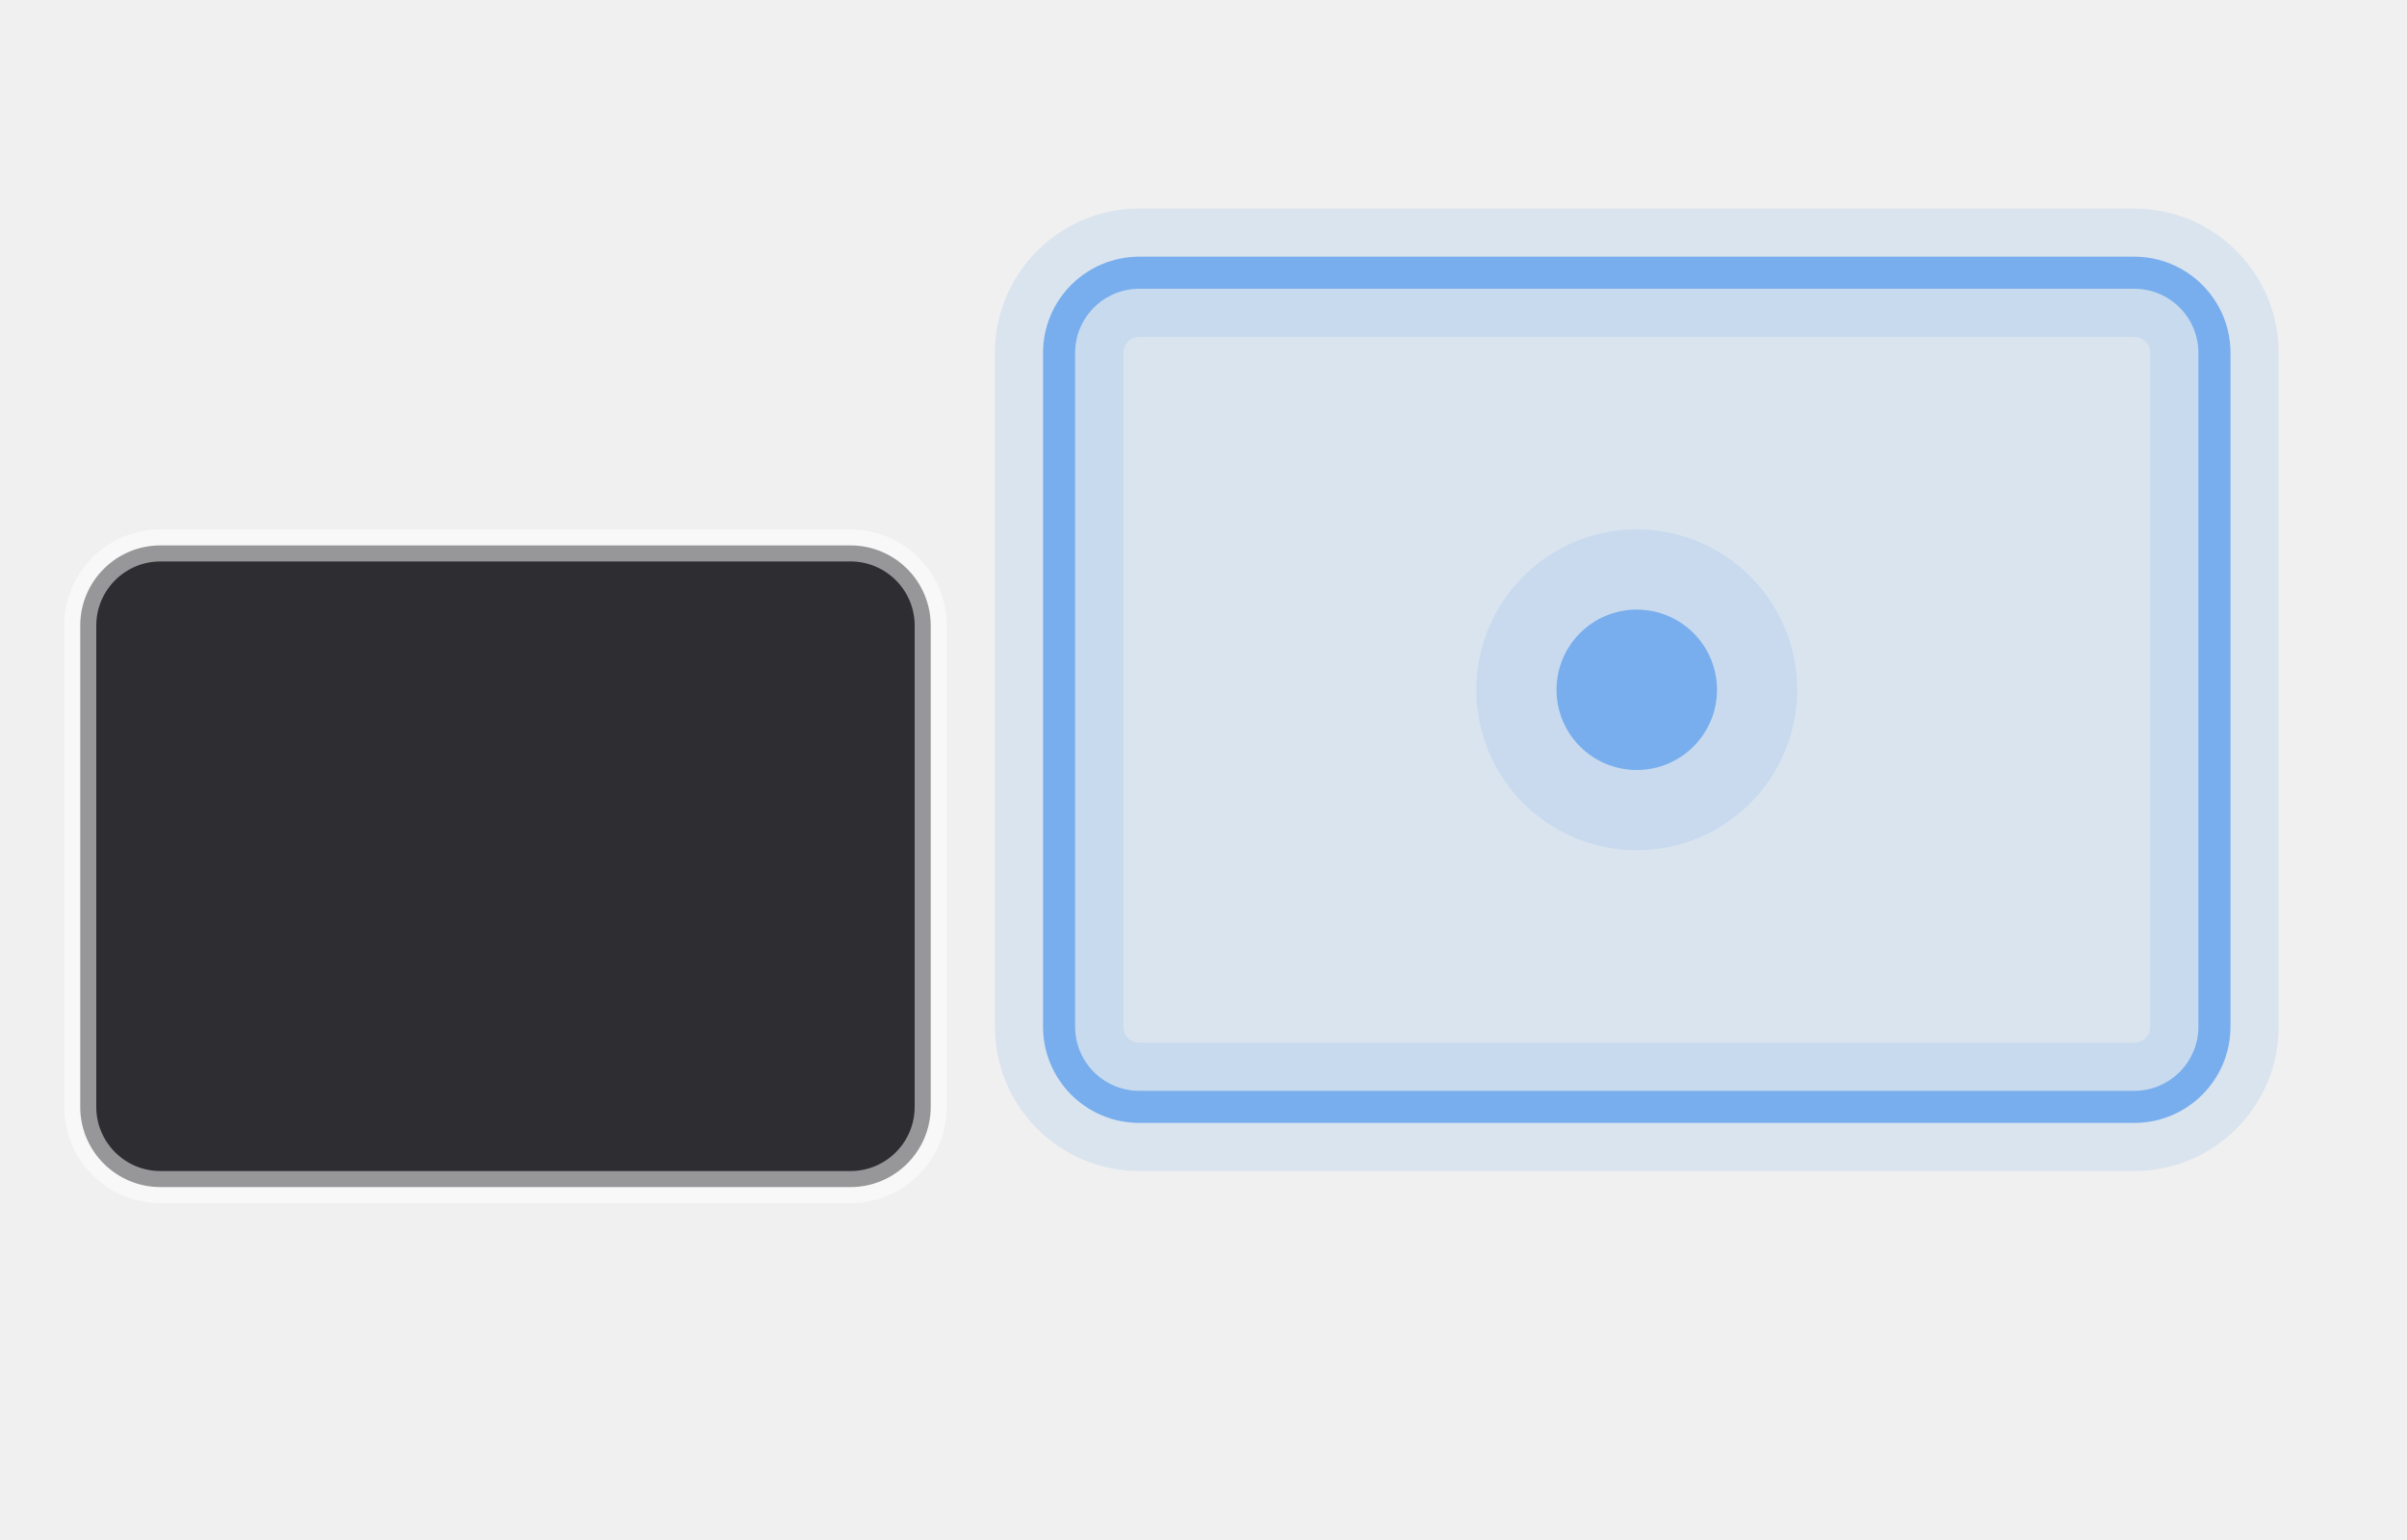
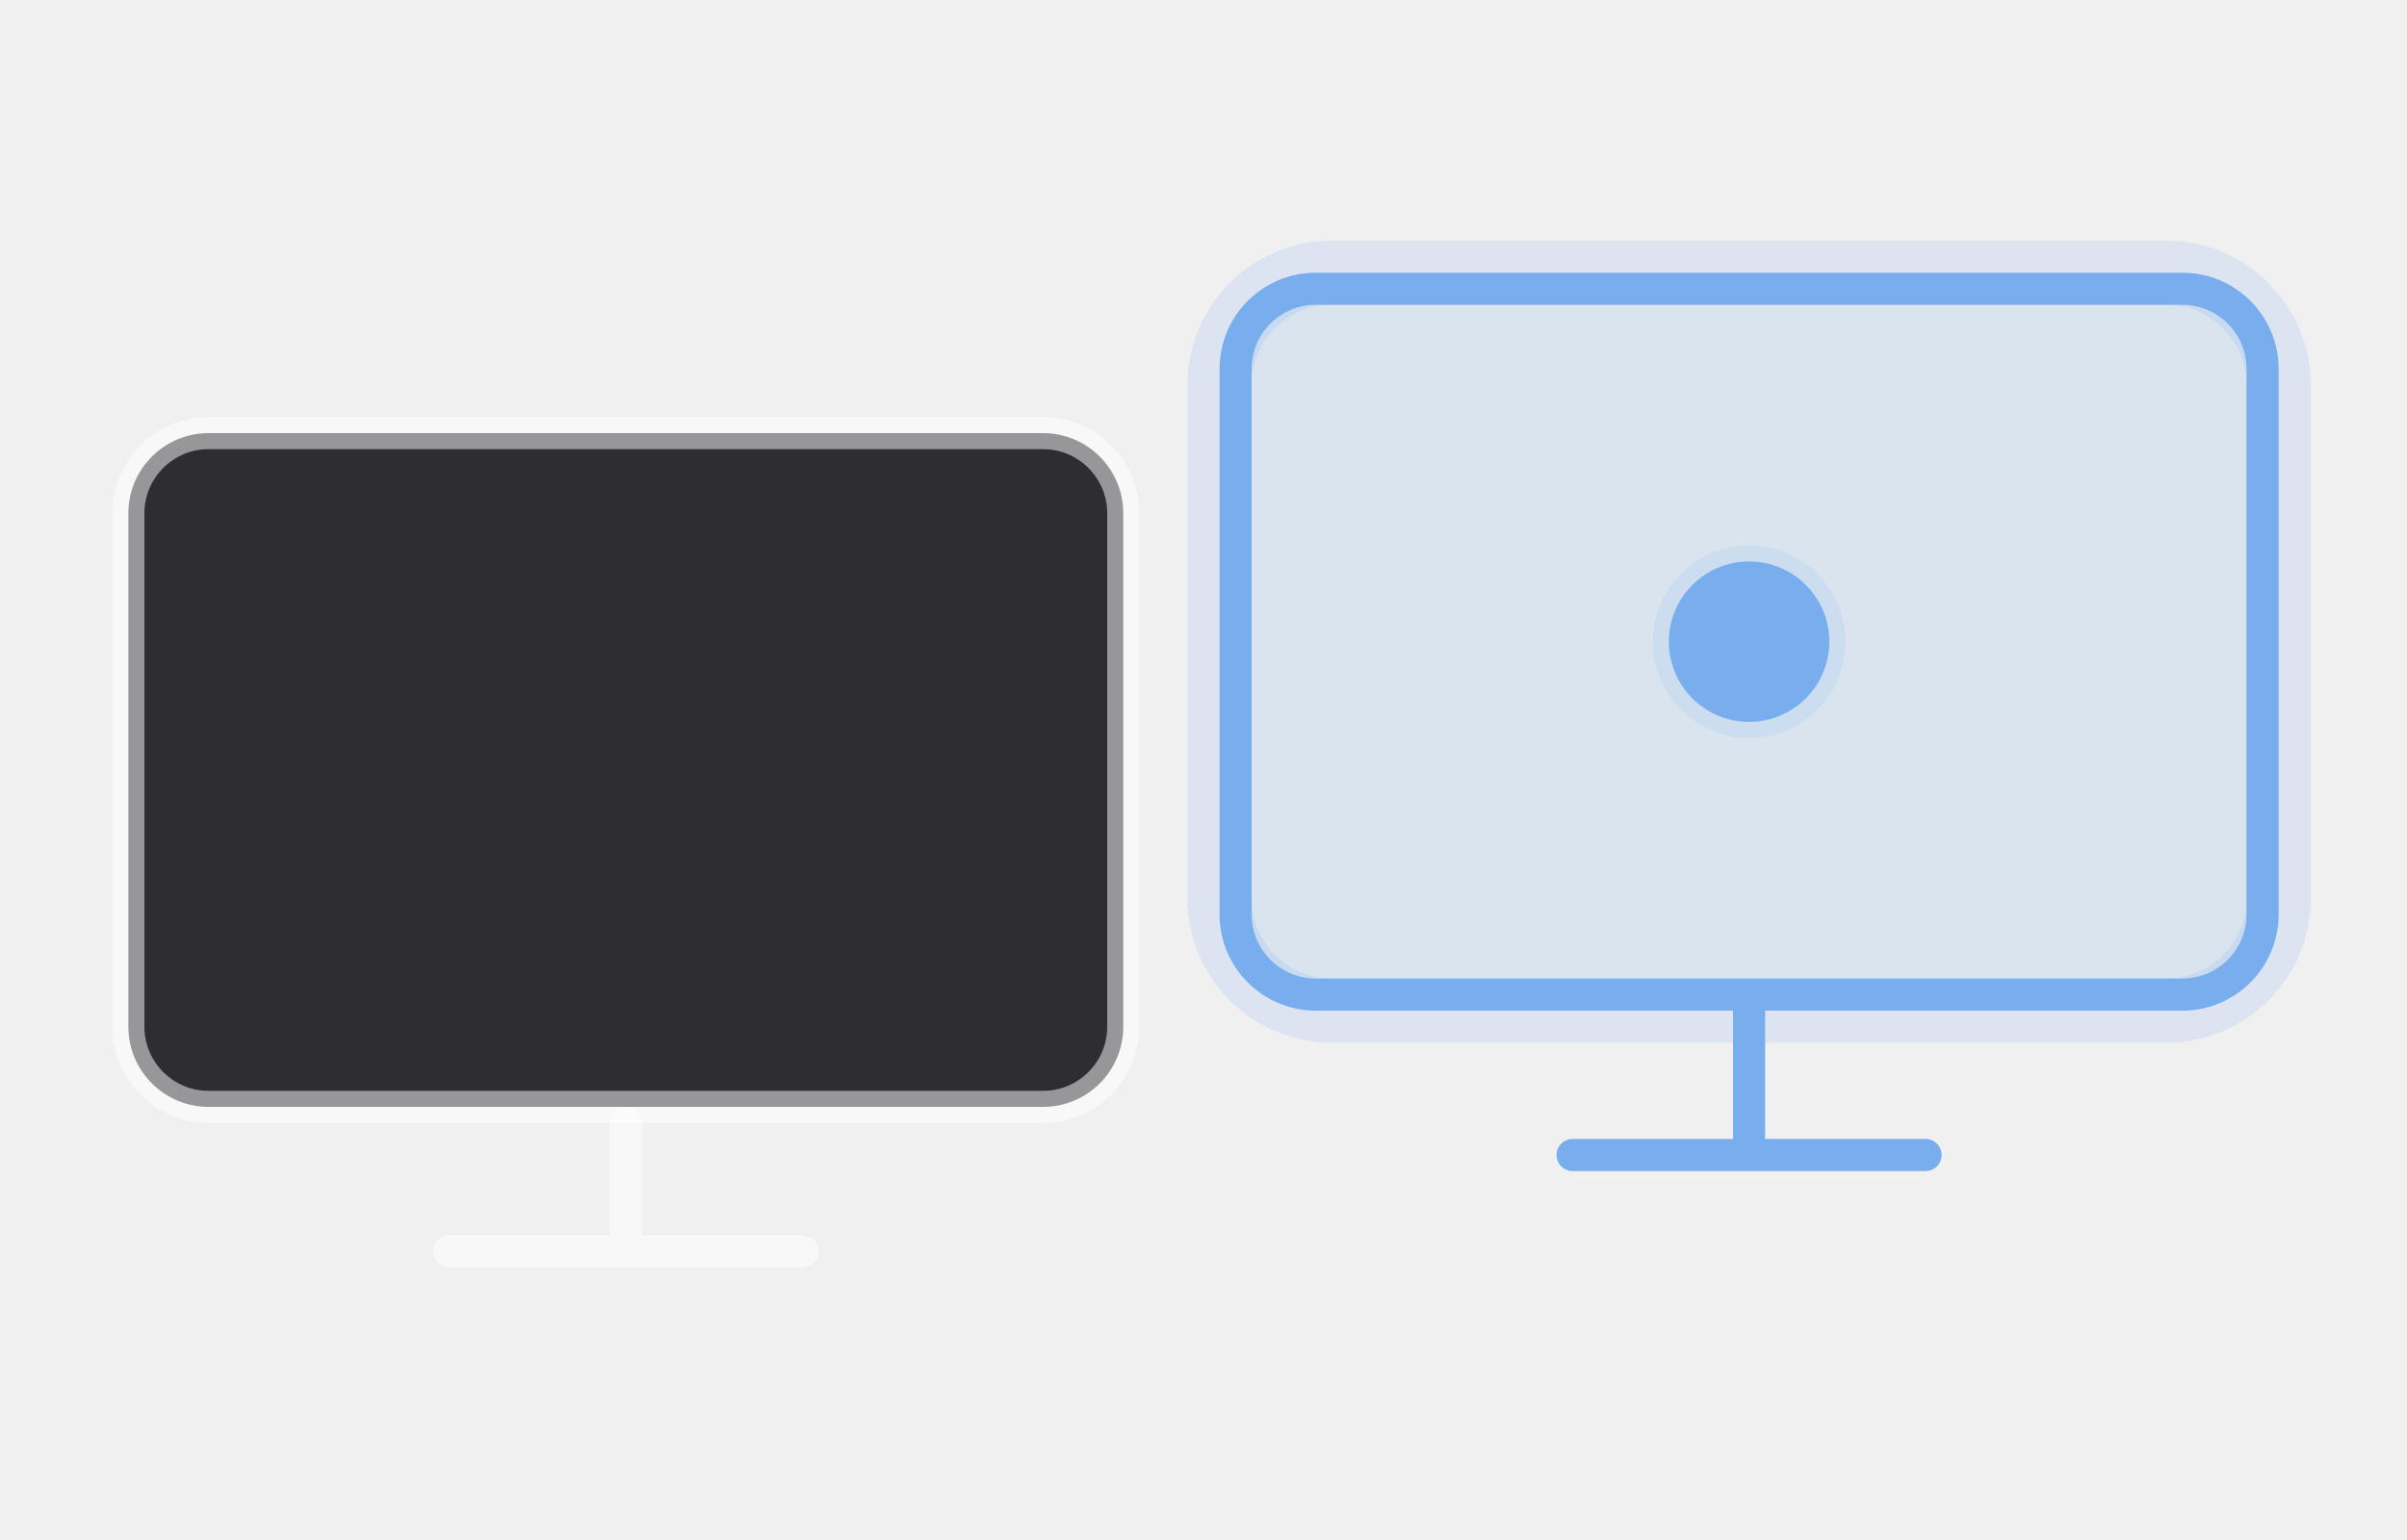
- <svg xmlns="http://www.w3.org/2000/svg" width="150" height="96" viewBox="0 0 150 96" role="img" aria-label="Screen mini map with the right screen active">
-   <style>
-   .halo { transform-origin: 102px 43px; animation: pulse 2.4s ease-in-out infinite; }
-   @keyframes pulse { 0%, 100% { transform: scale(.6); opacity: .3; } 50% { transform: scale(1); opacity: .15; } }
-   @media (prefers-reduced-motion: reduce) { .halo { display: none; } }
- </style>
-   <rect x="5" y="34" width="53" height="40" rx="5" fill="#2E2E32" stroke="rgba(255,255,255,.50)" stroke-width="2" />
-   <rect x="66" y="17" width="72" height="52" rx="5" fill="none" stroke="#78AEED" stroke-width="8" stroke-opacity=".18" />
-   <rect x="66" y="17" width="72" height="52" rx="5" fill="rgba(120,174,237,.18)" stroke="#78AEED" stroke-width="2" />
-   <circle class="halo" cx="102" cy="43" r="10" fill="#78AEED" opacity=".18" />
-   <circle cx="102" cy="43" r="5" fill="#78AEED" />
+ <svg xmlns="http://www.w3.org/2000/svg" width="150" height="96" viewBox="0 0 150 96" role="img" aria-labelledby="title description">
+   <style>@keyframes pulse{0%,100%{r:6px;opacity:.14}50%{r:10px;opacity:.06}}.pulse{animation:pulse 2.4s ease-in-out infinite}@media(prefers-reduced-motion:reduce){.pulse{animation:none}}</style>
+   <rect x="8" y="27" width="62" height="42" rx="5" fill="#2E2E32" stroke="#FFFFFF" stroke-opacity=".50" stroke-width="2" />
+   <path d="M39 70v8M28 78h22" fill="none" stroke="#FFFFFF" stroke-opacity=".50" stroke-width="2" stroke-linecap="round" stroke-linejoin="round" />
+   <rect x="76" y="17" width="66" height="46" rx="7" fill="none" stroke="#78AEED" stroke-width="4" opacity=".18" />
+   <rect x="77" y="18" width="64" height="44" rx="5" fill="#78AEED" fill-opacity=".18" stroke="#78AEED" stroke-width="2" />
+   <path d="M109 63v9M98 72h22" fill="none" stroke="#78AEED" stroke-width="2" stroke-linecap="round" stroke-linejoin="round" />
+   <circle cx="109" cy="40" r="6" fill="#78AEED" class="pulse" opacity=".14" />
+   <circle cx="109" cy="40" r="5" fill="#78AEED" />
</svg>
